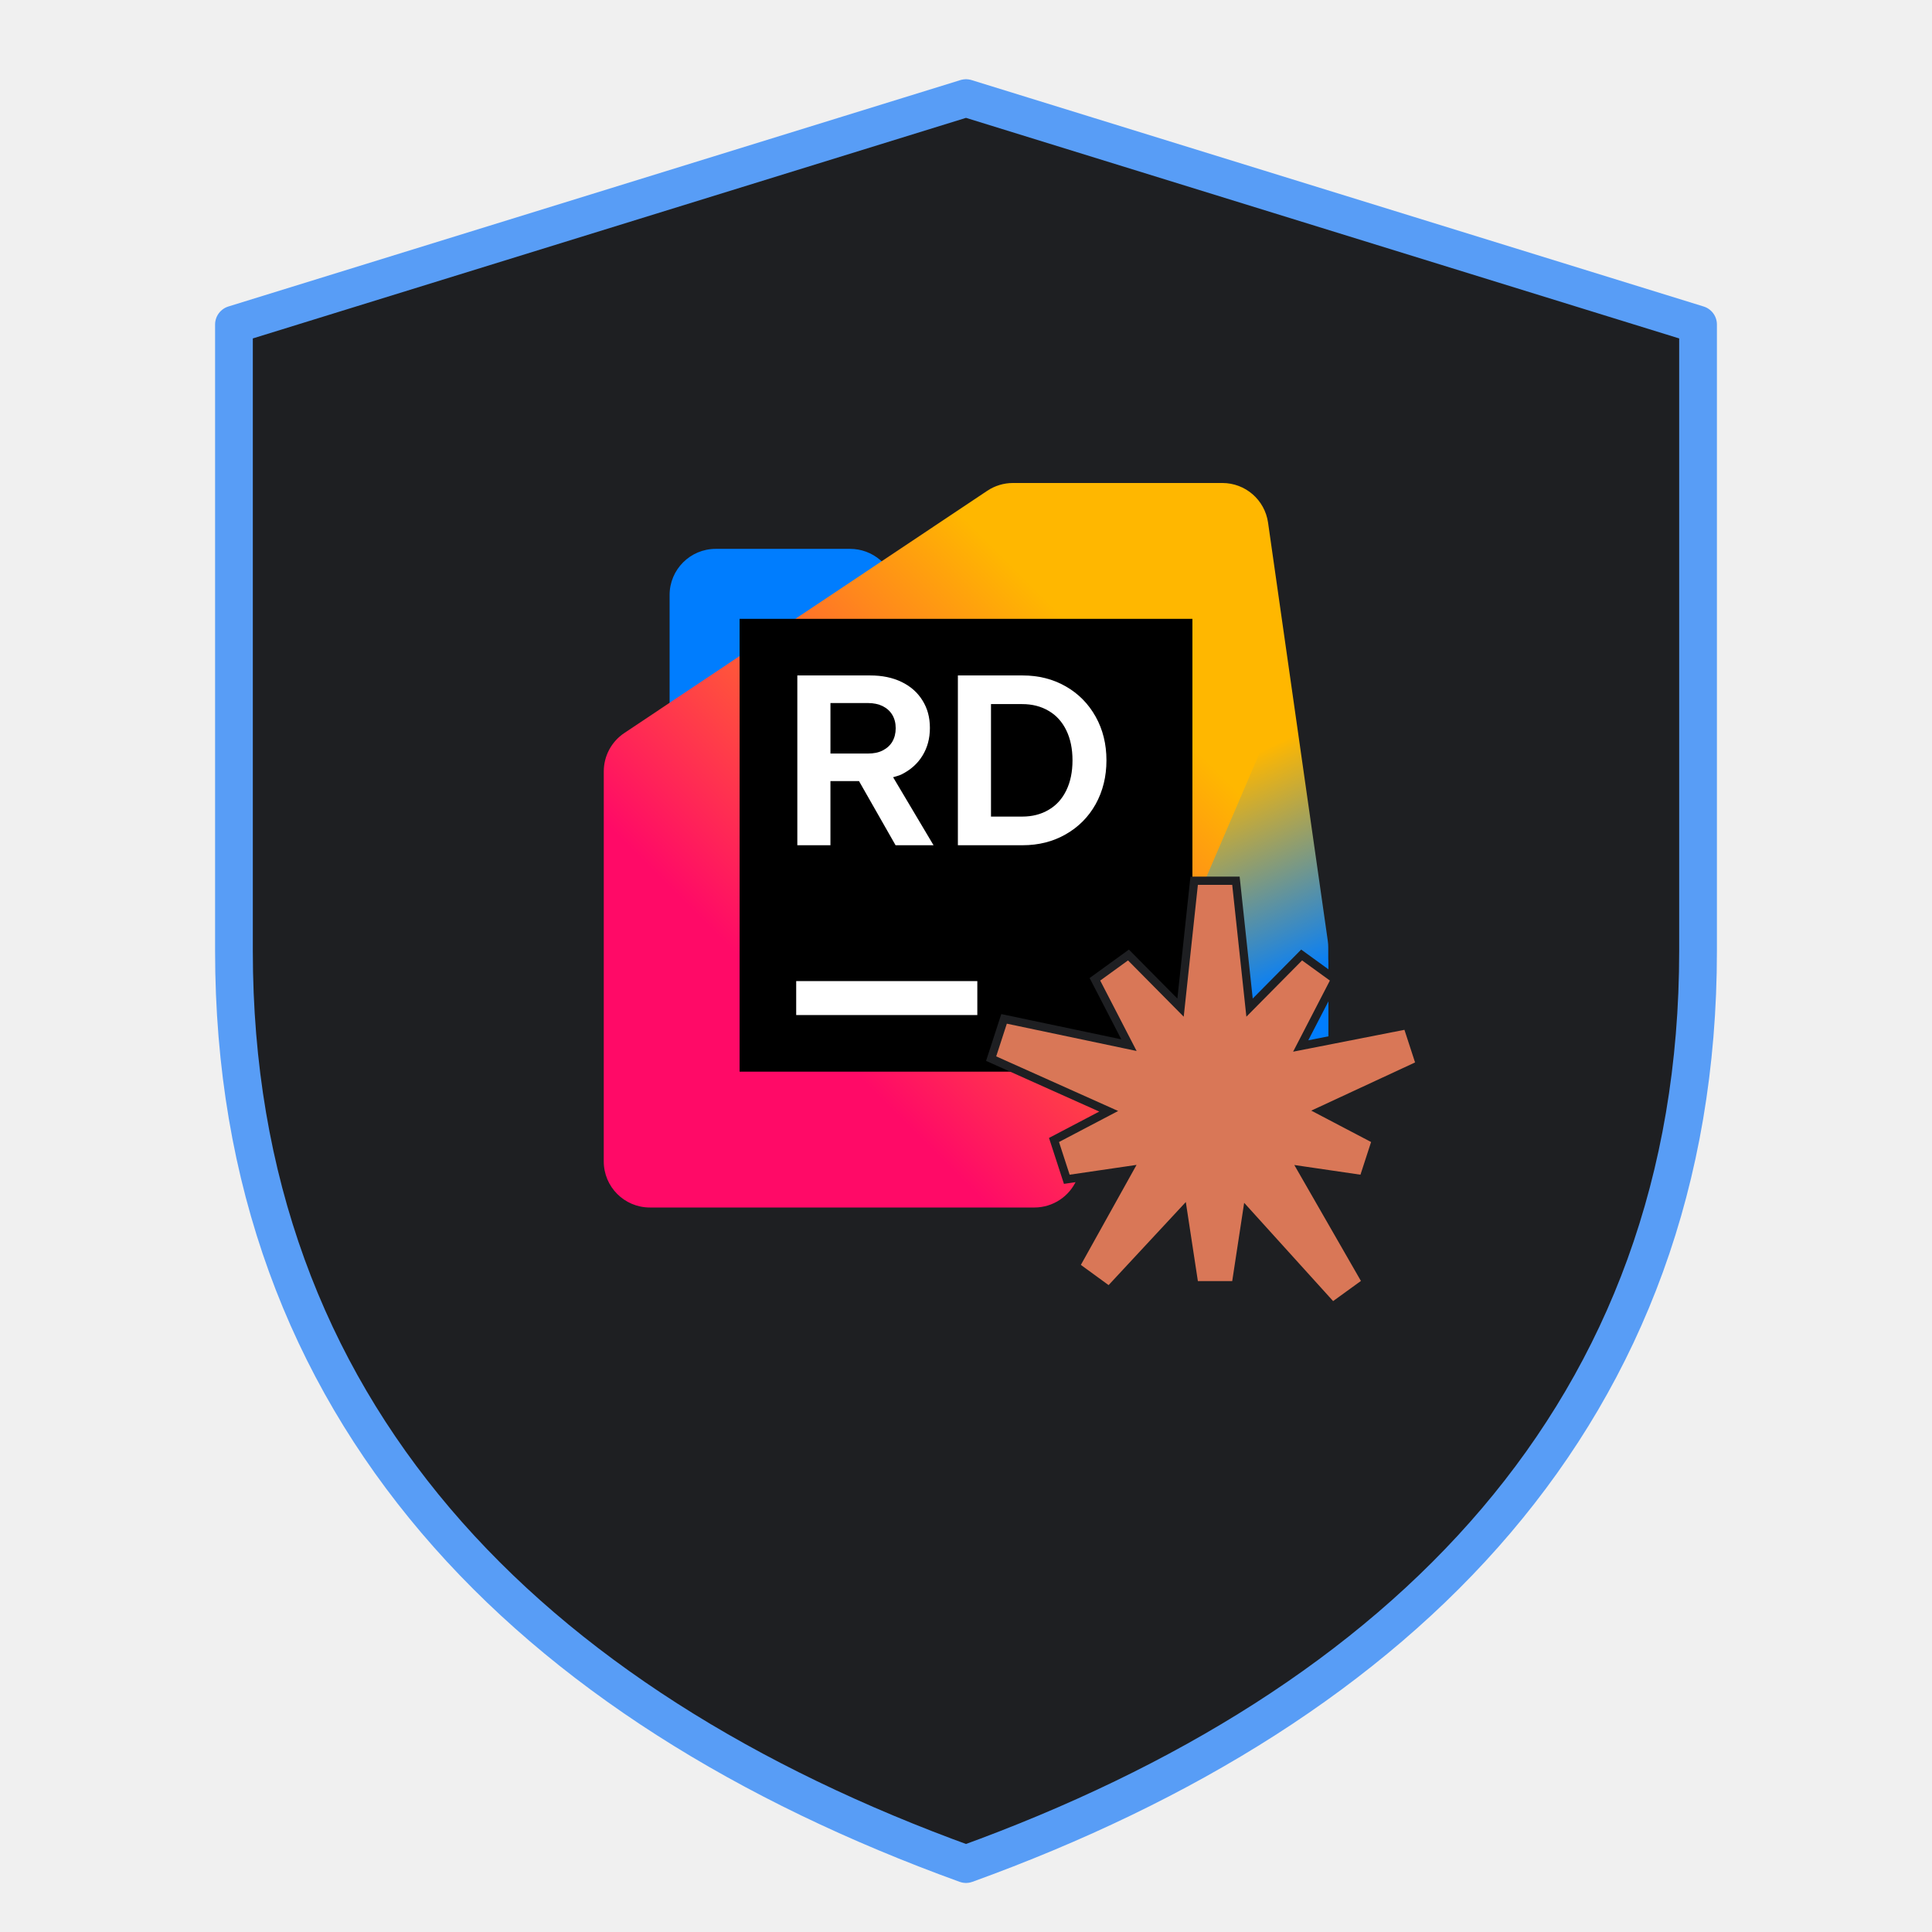
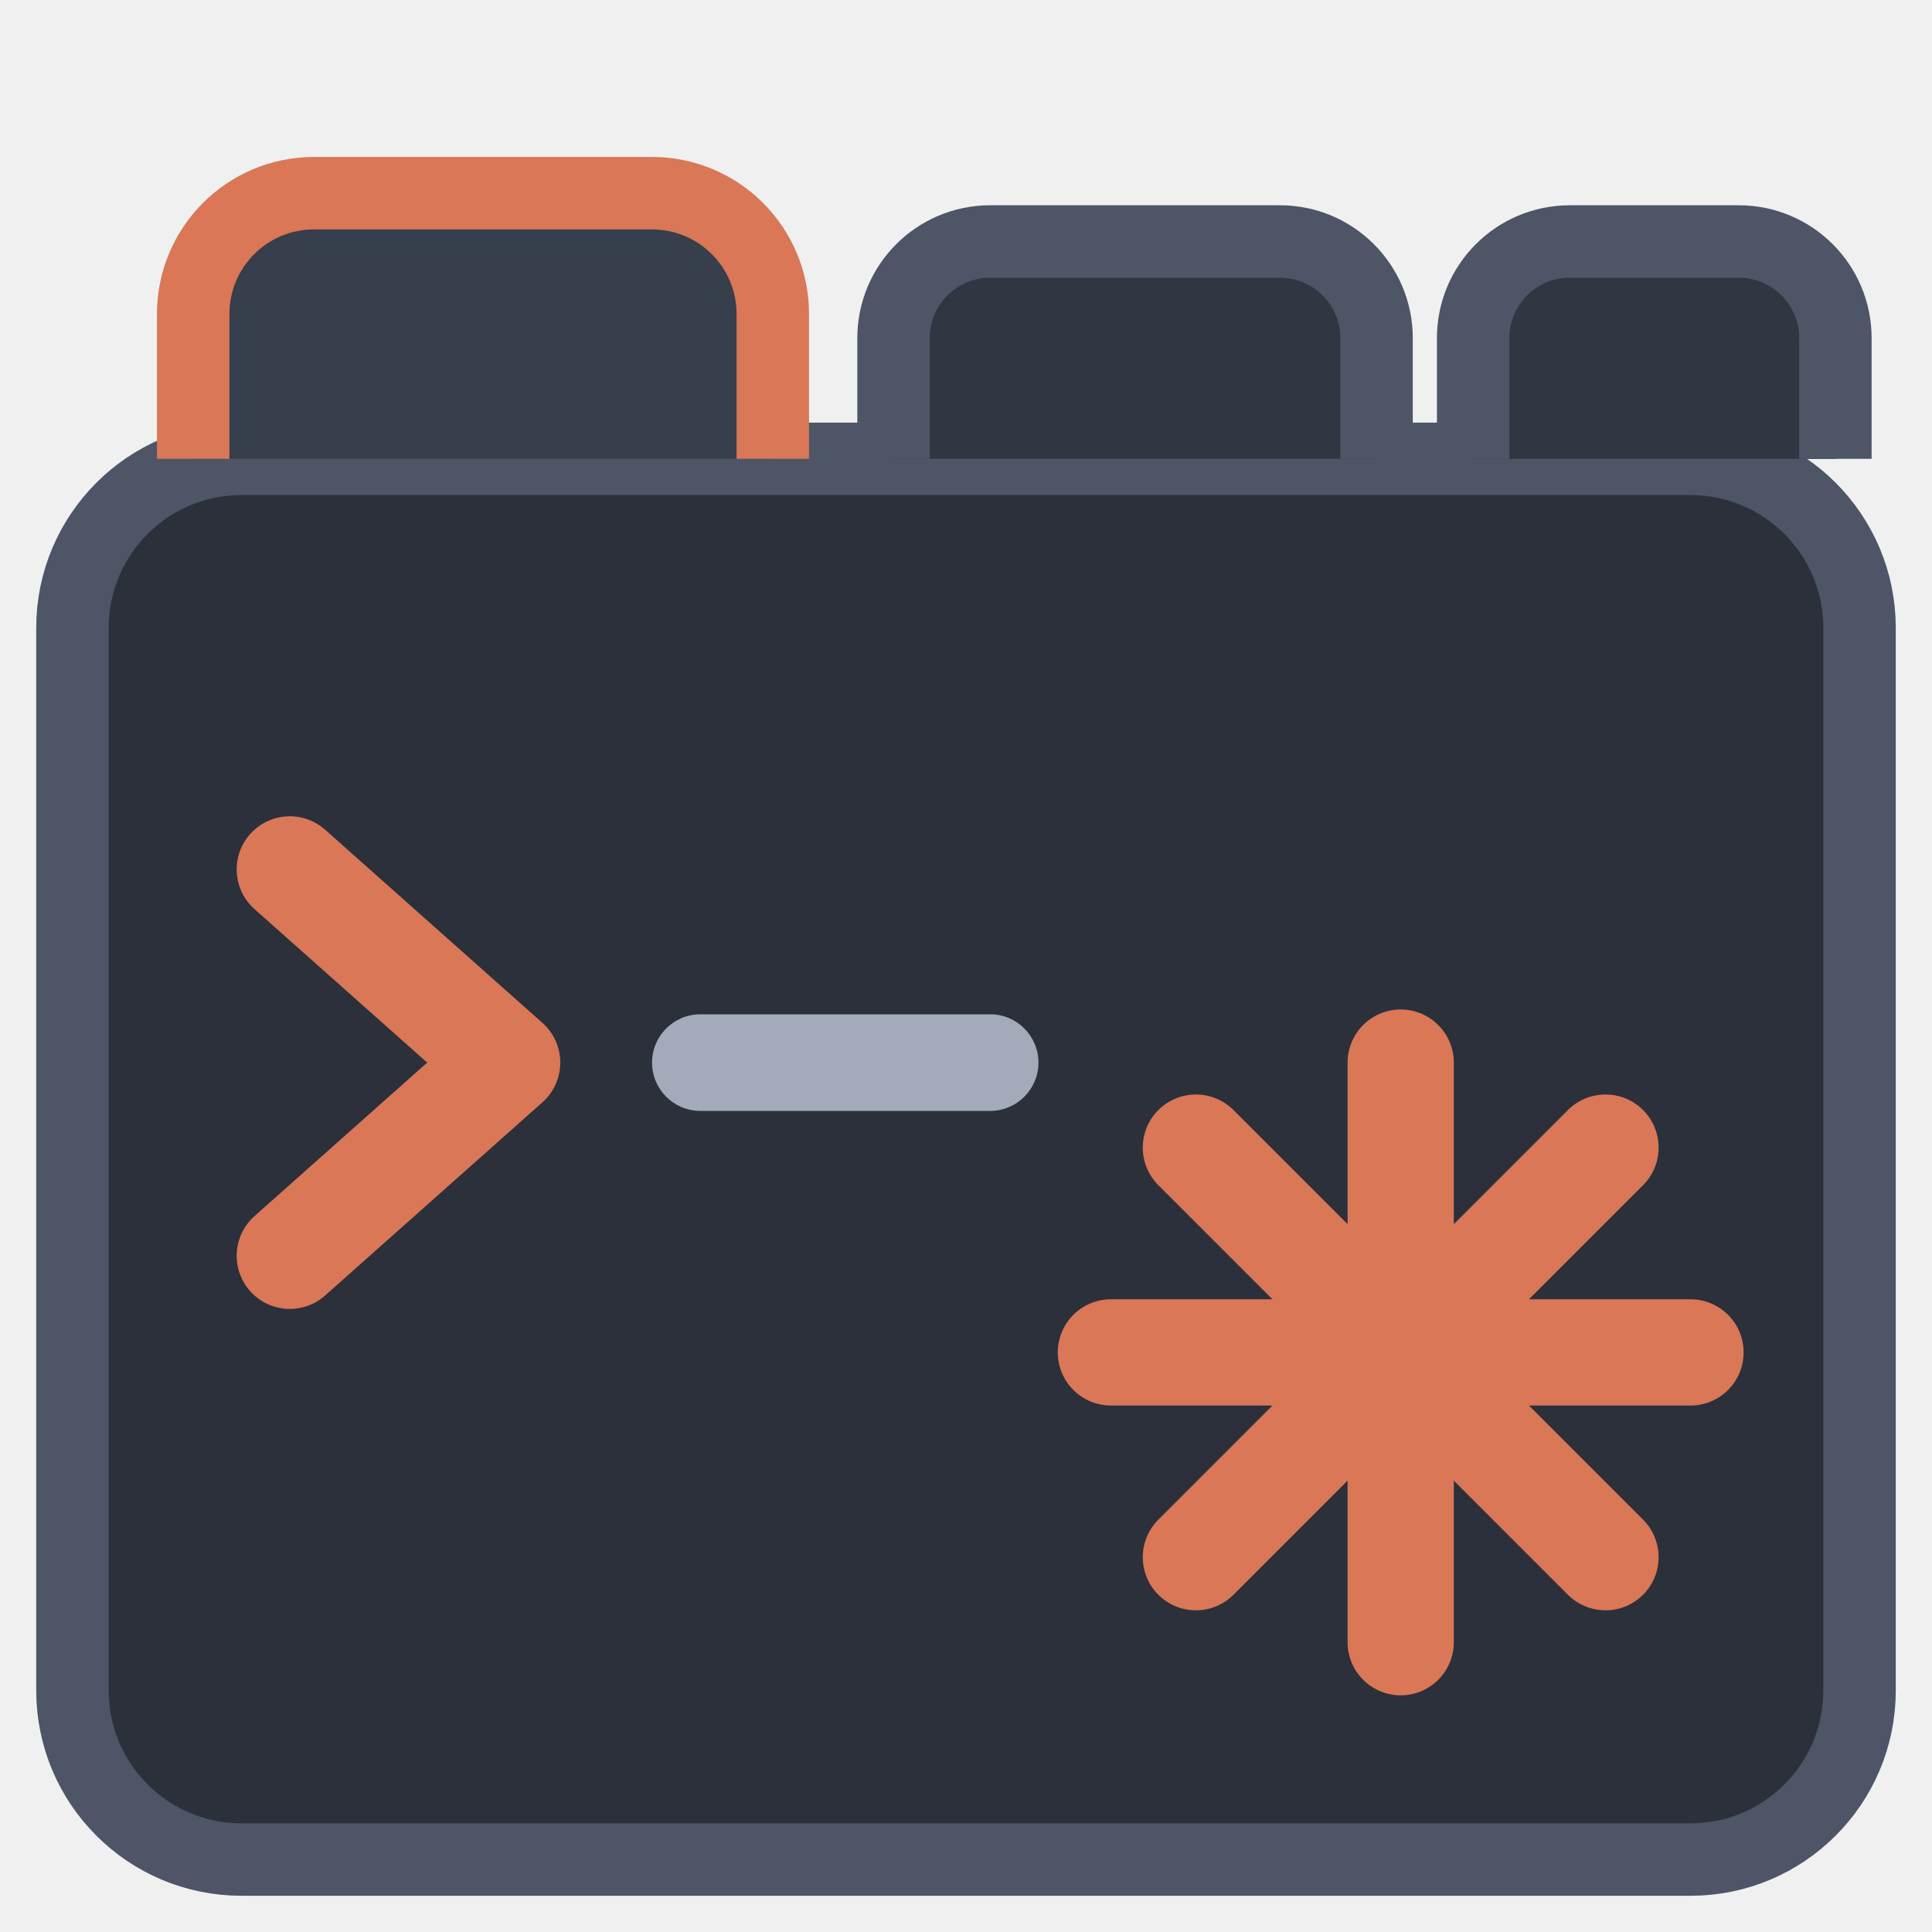
- <svg xmlns="http://www.w3.org/2000/svg" width="40" height="40" viewBox="0 0 512 512" fill="none">
-   <path d="M256 26 L450 86 V252 C450 374 372 452 256 494 C140 452 62 374 62 252 V86 Z" fill="#1E1F22" stroke="#589DF6" stroke-width="10" stroke-linejoin="round" />
-   <g transform="translate(160,128) scale(3)">
-     <g clip-path="url(#riderClip)">
-       <path d="M48.052 58.182L59.928 58.18C62.177 58.18 64 56.357 64 54.108V42.601C64 41.412 63.48 40.282 62.578 39.508L24.416 6.799C23.678 6.166 22.738 5.818 21.766 5.818H9.89C7.641 5.818 5.817 7.642 5.817 9.891V21.399C5.817 22.588 6.337 23.718 7.239 24.492L45.4 57.201C46.139 57.834 47.079 58.181 48.052 58.181L48.052 58.182Z" fill="#007DFE" />
-       <path d="M49.481 58.182H59.927C62.176 58.182 64 56.358 64 54.109V41.016C64 40.824 63.986 40.631 63.959 40.44L58.682 3.497C58.395 1.49 56.677 0 54.65 0H38.977C36.727 0 34.903 1.824 34.904 4.074L34.908 22.612C34.908 23.05 34.979 23.485 35.117 23.899L45.617 55.397C46.171 57.06 47.728 58.182 49.481 58.182Z" fill="url(#riderGrad0)" />
-       <path d="M4.073 64H38.041C39.67 64 41.143 63.029 41.784 61.532L57.852 24.041C58.069 23.535 58.182 22.988 58.182 22.437V4.073C58.182 1.823 56.358 0 54.109 0H36.143C35.339 0 34.552 0.239 33.882 0.685L1.814 22.088C0.681 22.844 0.002 24.115 0.002 25.476L0 59.927C0 62.177 1.823 64 4.073 64Z" fill="url(#riderGrad1)" />
-       <path d="M52 12H12V52H52V12Z" fill="black" />
-       <path d="M20.026 26.335H22.55L25.779 32H29.133L25.561 25.992C25.8 25.916 26.053 25.861 26.272 25.759C27.087 25.357 27.712 24.808 28.147 24.099C28.59 23.389 28.811 22.572 28.811 21.634C28.811 20.696 28.593 19.907 28.157 19.21C27.729 18.514 27.115 17.965 26.314 17.577C25.514 17.188 24.589 17 23.539 17H17.1V32H20.025V26.335H20.026ZM20.026 19.438H23.347C23.84 19.438 24.268 19.532 24.633 19.706C25.004 19.893 25.29 20.148 25.49 20.483C25.689 20.817 25.79 21.206 25.79 21.661C25.79 22.116 25.69 22.505 25.49 22.853C25.289 23.188 25.004 23.443 24.633 23.63C24.268 23.817 23.84 23.898 23.347 23.898H20.026V19.438V19.438Z" fill="white" />
-       <path d="M43.454 20.643C42.818 19.505 41.936 18.607 40.808 17.964C39.686 17.321 38.415 17 36.994 17H31.283V31.999H36.994C38.415 31.999 39.686 31.678 40.808 31.035C41.936 30.392 42.818 29.508 43.454 28.37C44.09 27.218 44.407 25.933 44.407 24.5C44.407 23.067 44.09 21.781 43.454 20.643ZM40.861 27.152C40.497 27.902 39.979 28.477 39.308 28.866C38.636 29.268 37.854 29.468 36.961 29.468H34.208V19.531H36.961C37.854 19.531 38.636 19.732 39.308 20.133C39.979 20.522 40.497 21.098 40.861 21.848C41.226 22.598 41.408 23.481 41.408 24.499C41.408 25.518 41.226 26.401 40.861 27.152Z" fill="white" />
-       <path d="M33 44H17V47H33V44Z" fill="white" />
-     </g>
+ <svg xmlns="http://www.w3.org/2000/svg" width="40" height="40" viewBox="0 0 40 40" fill="none">
+   <rect x="1.5" y="9.5" width="37" height="29" rx="3.5" fill="#2b303b" stroke="#4d5567" stroke-width="1.5" />
+   <path d="M4 9.5V6.5a2.5 2.5 0 0 1 2.5-2.5h7a2.5 2.5 0 0 1 2.5 2.5v3" fill="#373e4c" stroke="#D97757" stroke-width="1.5" />
+   <path d="M18.5 9.5V7a2 2 0 0 1 2-2h6a2 2 0 0 1 2 2v2.5" fill="#303642" stroke="#4d5567" stroke-width="1.5" />
+   <path d="M30.5 9.5V7a2 2 0 0 1 2-2h3.5a2 2 0 0 1 2 2v2.5" fill="#303642" stroke="#4d5567" stroke-width="1.5" />
+   <path d="M6 18l4.5 4-4.5 4" stroke="#D97757" stroke-width="2.2" stroke-linecap="round" stroke-linejoin="round" />
+   <rect x="13.5" y="21" width="8" height="2" rx="1" fill="#a3abba" />
+   <g transform="translate(29 28)" stroke="#D97757" stroke-width="2.2" stroke-linecap="round">
+     <path d="M0-6v12M-6 0h12M-4.24-4.24l8.48 8.48M4.24-4.24l-8.48 8.48" />
  </g>
-   <g transform="translate(322,294) scale(1.75)">
-     <path d="M5.50,-7.00L2.60,-34.00L-2.60,-34.00L-5.50,-7.00ZM8.56,-2.43L17.39,-19.51L13.18,-22.56L-0.34,-8.90ZM8.36,3.07L30.29,-7.11L28.68,-12.05L4.96,-7.39ZM4.96,7.39L22.02,9.89L23.63,4.94L8.36,-3.07ZM-0.34,8.90L17.88,29.03L22.09,25.98L8.56,2.43ZM-5.50,7.00L-2.60,26.00L2.60,26.00L5.50,7.00ZM-8.56,2.43L-20.32,23.55L-16.12,26.61L0.34,8.90ZM-8.36,-3.07L-23.63,4.94L-22.02,9.89L-4.96,7.39ZM-4.96,-7.39L-31.53,-12.98L-33.14,-8.03L-8.36,3.07ZM0.34,-8.90L-13.18,-22.56L-17.39,-19.51L-8.56,-2.43Z" fill="#D97757" stroke="#1E1F22" stroke-width="2.5" paint-order="stroke" />
-     <circle r="9" fill="#D97757" />
-   </g>
-   <defs>
-     <linearGradient id="riderGrad0" x1="64.717" y1="56.378" x2="39.855" y2="2.753" gradientUnits="userSpaceOnUse">
-       <stop offset="0.21" stop-color="#007DFE" />
-       <stop offset="0.55" stop-color="#FFB700" />
-     </linearGradient>
-     <linearGradient id="riderGrad1" x1="59.778" y1="3.981" x2="1.073" y2="62.687" gradientUnits="userSpaceOnUse">
-       <stop offset="0.23" stop-color="#FFB700" />
-       <stop offset="0.73" stop-color="#FF0A67" />
-     </linearGradient>
-     <clipPath id="riderClip">
-       <rect width="64" height="64" fill="white" />
-     </clipPath>
-   </defs>
</svg>
